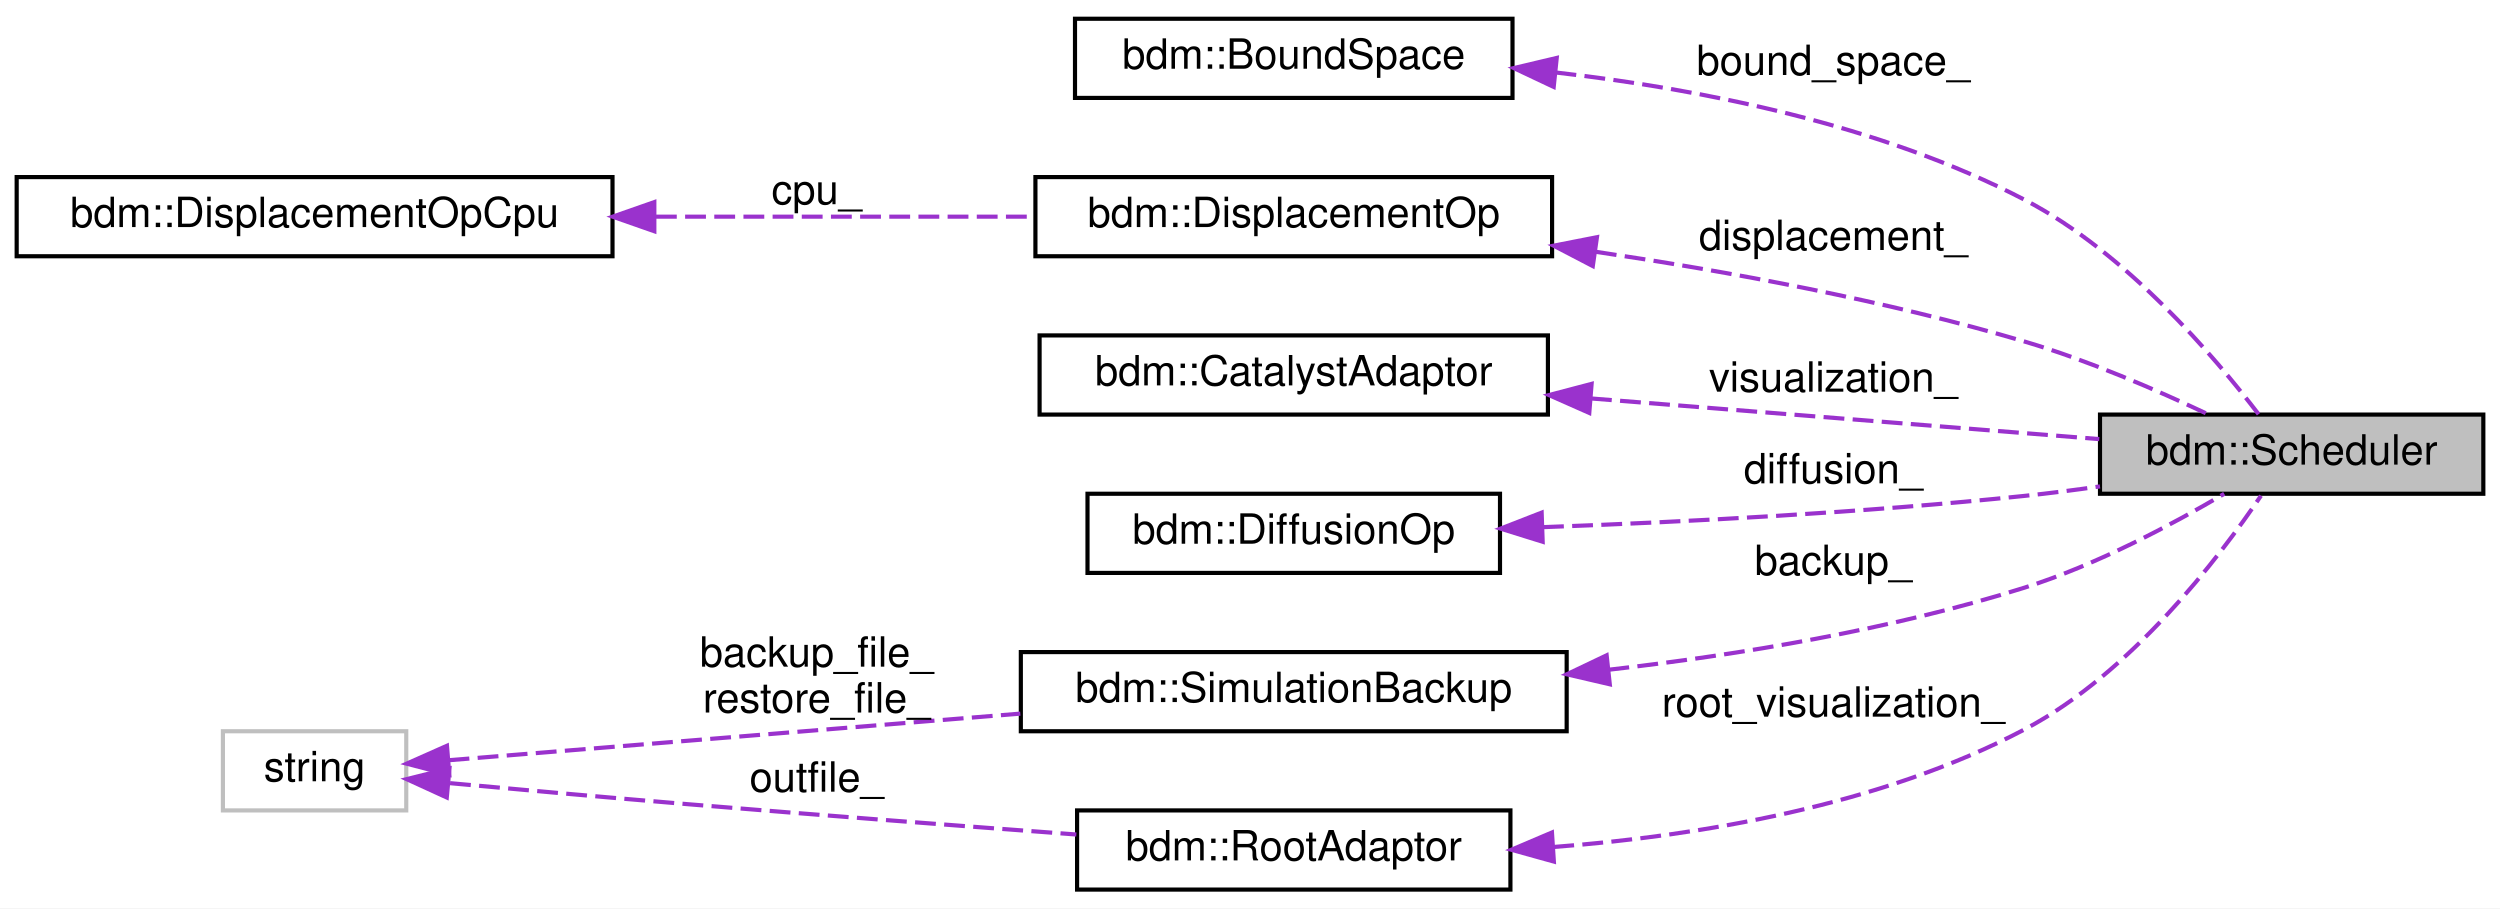
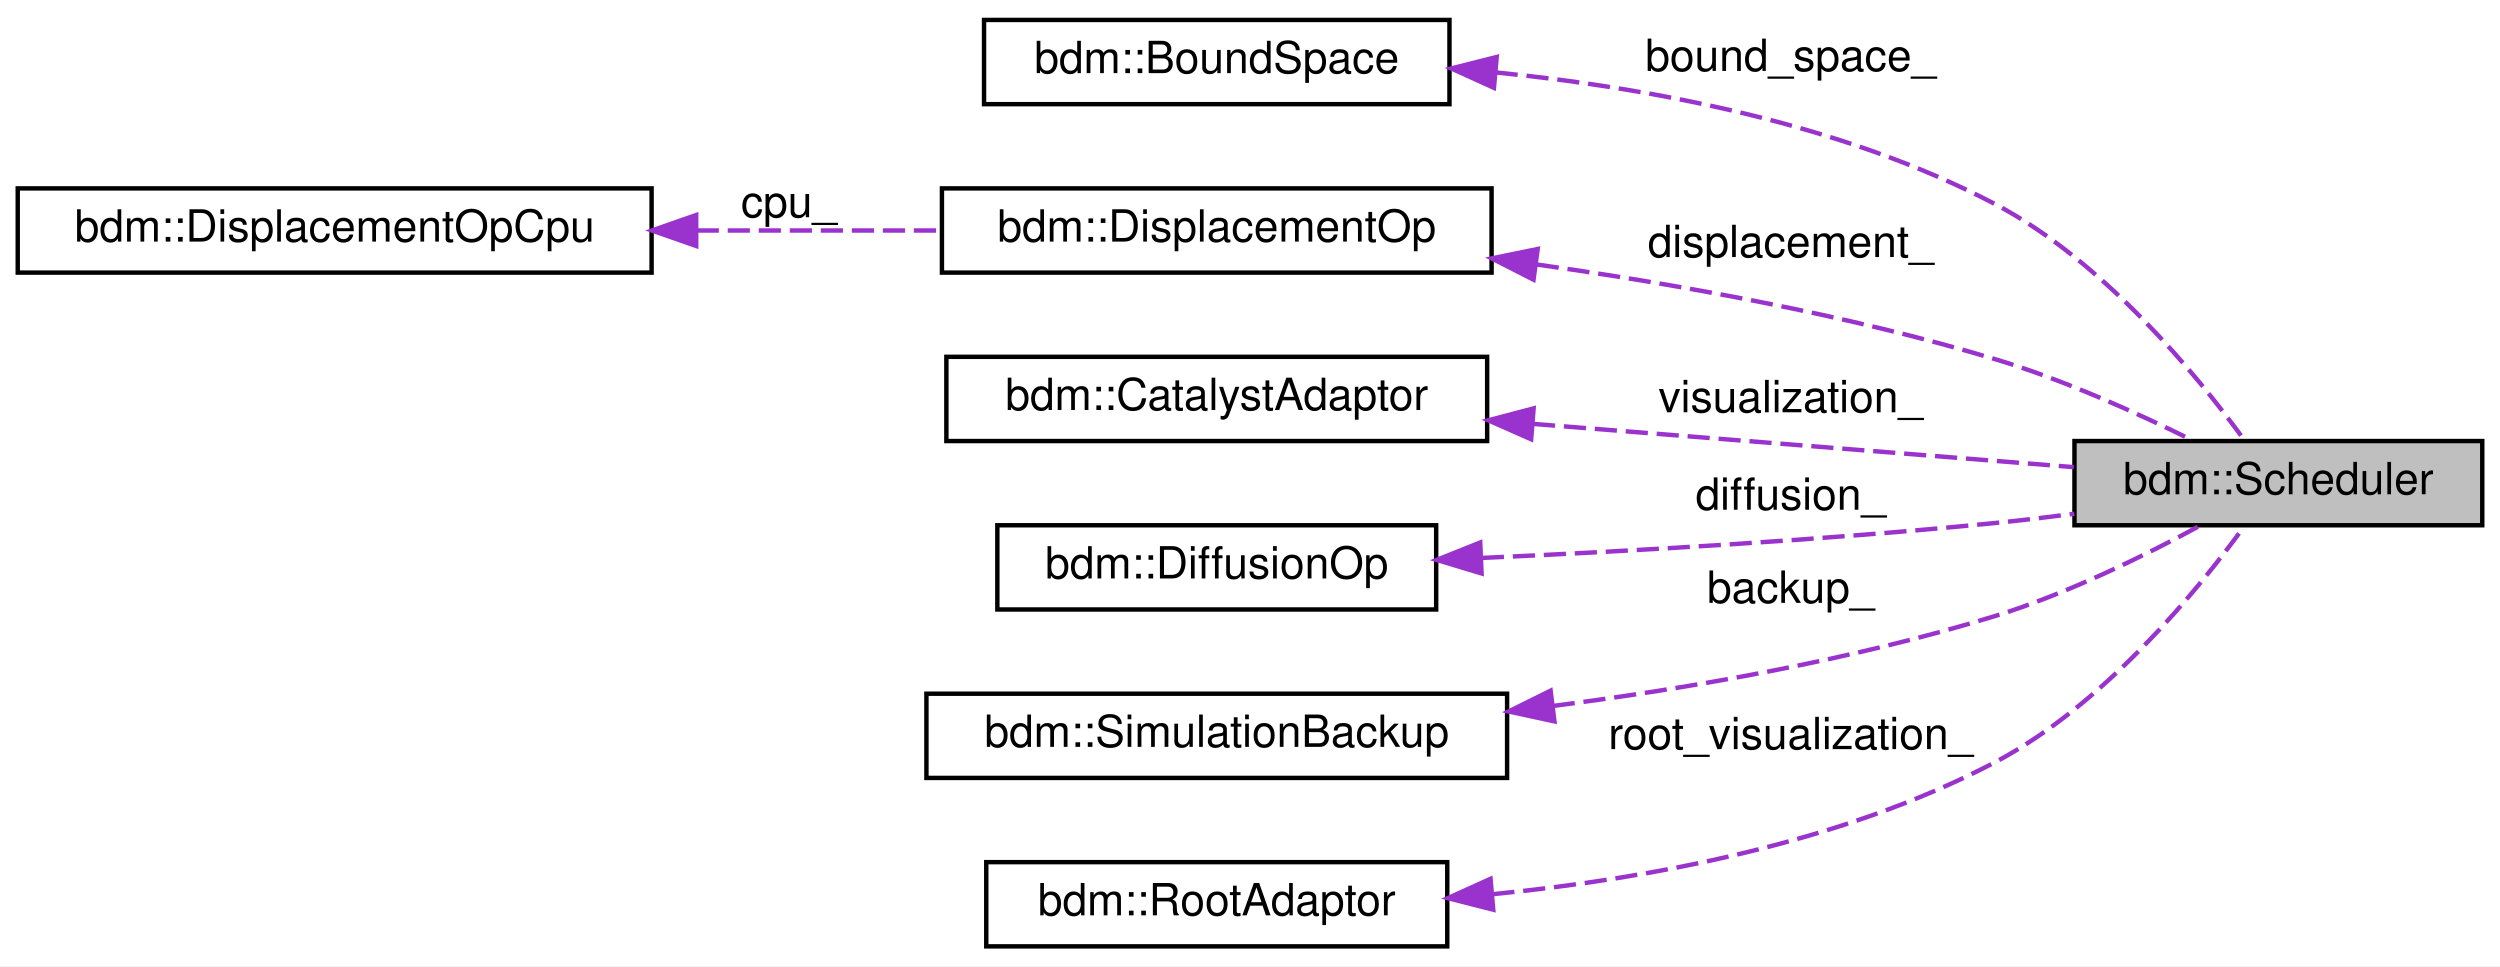
- <svg xmlns="http://www.w3.org/2000/svg" xmlns:xlink="http://www.w3.org/1999/xlink" width="600pt" height="218pt" viewBox="0.00 0.00 600.00 218.00">
+ <svg xmlns="http://www.w3.org/2000/svg" xmlns:xlink="http://www.w3.org/1999/xlink" width="564pt" height="218pt" viewBox="0.00 0.00 564.00 218.00">
  <g id="graph0" class="graph" transform="scale(1 1) rotate(0) translate(4 214)">
-     <polygon fill="white" stroke="none" points="-4,4 -4,-214 596,-214 596,4 -4,4" />
+     <polygon fill="white" stroke="none" points="-4,4 -4,-214 560,-214 560,4 -4,4" />
    <g id="node1" class="node">
-       <polygon fill="#bfbfbf" stroke="black" points="500,-95.5 500,-114.5 592,-114.5 592,-95.5 500,-95.5" />
-       <text text-anchor="middle" x="546" y="-102.5" font-family="Helvetica,sans-Serif" font-size="10.00">bdm::Scheduler</text>
+       <polygon fill="#bfbfbf" stroke="black" points="464,-95.5 464,-114.5 556,-114.5 556,-95.5 464,-95.5" />
+       <text text-anchor="middle" x="510" y="-102.5" font-family="Helvetica,sans-Serif" font-size="10.00">bdm::Scheduler</text>
    </g>
    <g id="node2" class="node">
      <g id="a_node2">
        <a xlink:href="classbdm_1_1BoundSpace.html" target="_top" xlink:title="bdm::BoundSpace">
-           <polygon fill="white" stroke="black" points="254,-190.5 254,-209.5 359,-209.5 359,-190.5 254,-190.5" />
-           <text text-anchor="middle" x="306.5" y="-197.5" font-family="Helvetica,sans-Serif" font-size="10.00">bdm::BoundSpace</text>
+           <polygon fill="white" stroke="black" points="218,-190.5 218,-209.5 323,-209.5 323,-190.5 218,-190.5" />
+           <text text-anchor="middle" x="270.5" y="-197.5" font-family="Helvetica,sans-Serif" font-size="10.00">bdm::BoundSpace</text>
        </a>
      </g>
    </g>
    <g id="edge1" class="edge">
-       <path fill="none" stroke="#9a32cd" stroke-dasharray="5,2" d="M369.326,-196.609C404.052,-192.635 447.256,-184.126 482,-166 506.296,-153.325 527.572,-128.317 538.063,-114.585" />
-       <polygon fill="#9a32cd" stroke="#9a32cd" points="368.888,-193.136 359.306,-197.658 369.616,-200.098 368.888,-193.136" />
-       <text text-anchor="middle" x="436" y="-196" font-family="Helvetica,sans-Serif" font-size="10.00"> bound_space_</text>
+       <path fill="none" stroke="#9a32cd" stroke-dasharray="5,2" d="M333.416,-197.659C368.171,-194.194 411.374,-186.176 446,-168 470.652,-155.06 491.784,-129.17 502.158,-114.939" />
+       <polygon fill="#9a32cd" stroke="#9a32cd" points="333.035,-194.179 323.387,-198.557 333.66,-201.151 333.035,-194.179" />
+       <text text-anchor="middle" x="400" y="-198" font-family="Helvetica,sans-Serif" font-size="10.00"> bound_space_</text>
    </g>
    <g id="node3" class="node">
      <g id="a_node3">
        <a xlink:href="classbdm_1_1DisplacementOp.html" target="_top" xlink:title="Defines the 3D physical interactions between physical objects. ">
-           <polygon fill="white" stroke="black" points="244.5,-152.5 244.5,-171.5 368.5,-171.5 368.5,-152.5 244.5,-152.5" />
-           <text text-anchor="middle" x="306.5" y="-159.5" font-family="Helvetica,sans-Serif" font-size="10.00">bdm::DisplacementOp</text>
+           <polygon fill="white" stroke="black" points="208.5,-152.5 208.5,-171.5 332.5,-171.5 332.5,-152.5 208.5,-152.5" />
+           <text text-anchor="middle" x="270.5" y="-159.5" font-family="Helvetica,sans-Serif" font-size="10.00">bdm::DisplacementOp</text>
        </a>
      </g>
    </g>
    <g id="edge2" class="edge">
-       <path fill="none" stroke="#9a32cd" stroke-dasharray="5,2" d="M379.012,-153.571C410.927,-148.826 448.752,-141.834 482,-132 497.177,-127.511 513.588,-120.399 525.855,-114.601" />
-       <polygon fill="#9a32cd" stroke="#9a32cd" points="378.269,-150.142 368.871,-155.034 379.269,-157.071 378.269,-150.142" />
-       <text text-anchor="middle" x="436" y="-154" font-family="Helvetica,sans-Serif" font-size="10.00"> displacement_</text>
+       <path fill="none" stroke="#9a32cd" stroke-dasharray="5,2" d="M342.695,-154.326C374.702,-149.82 412.689,-142.993 446,-133 461.591,-128.323 478.397,-120.713 490.727,-114.606" />
+       <polygon fill="#9a32cd" stroke="#9a32cd" points="341.964,-150.894 332.526,-155.709 342.907,-157.83 341.964,-150.894" />
+       <text text-anchor="middle" x="400" y="-156" font-family="Helvetica,sans-Serif" font-size="10.00"> displacement_</text>
    </g>
    <g id="node4" class="node">
      <g id="a_node4">
        <a xlink:href="classbdm_1_1DisplacementOpCpu.html" target="_top" xlink:title="bdm::DisplacementOpCpu">
          <polygon fill="white" stroke="black" points="0,-152.5 0,-171.5 143,-171.5 143,-152.5 0,-152.5" />
          <text text-anchor="middle" x="71.5" y="-159.5" font-family="Helvetica,sans-Serif" font-size="10.00">bdm::DisplacementOpCpu</text>
        </a>
      </g>
    </g>
    <g id="edge3" class="edge">
-       <path fill="none" stroke="#9a32cd" stroke-dasharray="5,2" d="M153.426,-162C183.236,-162 216.482,-162 244.269,-162" />
-       <polygon fill="#9a32cd" stroke="#9a32cd" points="153.04,-158.5 143.04,-162 153.04,-165.5 153.04,-158.5" />
-       <text text-anchor="middle" x="192" y="-165" font-family="Helvetica,sans-Serif" font-size="10.00"> cpu_</text>
+       <path fill="none" stroke="#9a32cd" stroke-dasharray="5,2" d="M153.175,-162C171.564,-162 190.809,-162 208.232,-162" />
+       <polygon fill="#9a32cd" stroke="#9a32cd" points="153.065,-158.5 143.065,-162 153.065,-165.5 153.065,-158.5" />
+       <text text-anchor="middle" x="174" y="-165" font-family="Helvetica,sans-Serif" font-size="10.00"> cpu_</text>
    </g>
    <g id="node5" class="node">
      <g id="a_node5">
        <a xlink:href="classbdm_1_1CatalystAdaptor.html" target="_top" xlink:title="False front (to ignore Catalyst in gtests) ">
-           <polygon fill="white" stroke="black" points="245.5,-114.5 245.5,-133.5 367.5,-133.5 367.5,-114.5 245.5,-114.5" />
-           <text text-anchor="middle" x="306.5" y="-121.5" font-family="Helvetica,sans-Serif" font-size="10.00">bdm::CatalystAdaptor</text>
+           <polygon fill="white" stroke="black" points="209.5,-114.5 209.5,-133.5 331.5,-133.5 331.5,-114.5 209.5,-114.5" />
+           <text text-anchor="middle" x="270.5" y="-121.5" font-family="Helvetica,sans-Serif" font-size="10.00">bdm::CatalystAdaptor</text>
        </a>
      </g>
    </g>
    <g id="edge4" class="edge">
-       <path fill="none" stroke="#9a32cd" stroke-dasharray="5,2" d="M377.835,-118.373C417.302,-115.216 465.378,-111.37 499.824,-108.614" />
-       <polygon fill="#9a32cd" stroke="#9a32cd" points="377.427,-114.895 367.738,-119.181 377.986,-121.872 377.427,-114.895" />
-       <text text-anchor="middle" x="436" y="-120" font-family="Helvetica,sans-Serif" font-size="10.00"> visualization_</text>
+       <path fill="none" stroke="#9a32cd" stroke-dasharray="5,2" d="M341.835,-118.373C381.302,-115.216 429.378,-111.37 463.824,-108.614" />
+       <polygon fill="#9a32cd" stroke="#9a32cd" points="341.427,-114.895 331.738,-119.181 341.986,-121.872 341.427,-114.895" />
+       <text text-anchor="middle" x="400" y="-121" font-family="Helvetica,sans-Serif" font-size="10.00"> visualization_</text>
    </g>
    <g id="node6" class="node">
      <g id="a_node6">
        <a xlink:href="classbdm_1_1DiffusionOp.html" target="_top" xlink:title="A class that sets up diffusion grids of the substances in this simulation. ">
-           <polygon fill="white" stroke="black" points="257,-76.5 257,-95.5 356,-95.5 356,-76.5 257,-76.5" />
-           <text text-anchor="middle" x="306.5" y="-83.5" font-family="Helvetica,sans-Serif" font-size="10.00">bdm::DiffusionOp</text>
+           <polygon fill="white" stroke="black" points="221,-76.5 221,-95.5 320,-95.5 320,-76.5 221,-76.5" />
+           <text text-anchor="middle" x="270.5" y="-83.5" font-family="Helvetica,sans-Serif" font-size="10.00">bdm::DiffusionOp</text>
        </a>
      </g>
    </g>
    <g id="edge5" class="edge">
-       <path fill="none" stroke="#9a32cd" stroke-dasharray="5,2" d="M366.323,-87.483C400.215,-88.724 443.585,-90.972 482,-95 487.837,-95.612 493.958,-96.399 499.995,-97.263" />
-       <polygon fill="#9a32cd" stroke="#9a32cd" points="366.24,-83.978 356.124,-87.129 365.997,-90.974 366.24,-83.978" />
-       <text text-anchor="middle" x="436" y="-98" font-family="Helvetica,sans-Serif" font-size="10.00"> diffusion_</text>
+       <path fill="none" stroke="#9a32cd" stroke-dasharray="5,2" d="M330.299,-88.128C364.184,-89.665 407.554,-92.159 446,-96 451.827,-96.582 457.941,-97.309 463.974,-98.096" />
+       <polygon fill="#9a32cd" stroke="#9a32cd" points="330.247,-84.623 320.103,-87.682 329.94,-91.616 330.247,-84.623" />
+       <text text-anchor="middle" x="400" y="-99" font-family="Helvetica,sans-Serif" font-size="10.00"> diffusion_</text>
    </g>
    <g id="node7" class="node">
      <g id="a_node7">
        <a xlink:href="classbdm_1_1SimulationBackup.html" target="_top" xlink:title="bdm::SimulationBackup">
-           <polygon fill="white" stroke="black" points="241,-38.5 241,-57.5 372,-57.5 372,-38.5 241,-38.5" />
-           <text text-anchor="middle" x="306.5" y="-45.5" font-family="Helvetica,sans-Serif" font-size="10.00">bdm::SimulationBackup</text>
+           <polygon fill="white" stroke="black" points="205,-38.5 205,-57.5 336,-57.5 336,-38.5 205,-38.5" />
+           <text text-anchor="middle" x="270.5" y="-45.5" font-family="Helvetica,sans-Serif" font-size="10.00">bdm::SimulationBackup</text>
        </a>
      </g>
    </g>
    <g id="edge6" class="edge">
-       <path fill="none" stroke="#9a32cd" stroke-dasharray="5,2" d="M382.025,-53.255C413.412,-56.852 450.007,-62.888 482,-73 499.195,-78.435 517.415,-88.179 529.814,-95.492" />
-       <polygon fill="#9a32cd" stroke="#9a32cd" points="382.348,-49.77 372.029,-52.171 381.594,-56.729 382.348,-49.77" />
-       <text text-anchor="middle" x="436" y="-76" font-family="Helvetica,sans-Serif" font-size="10.00"> backup_</text>
+       <path fill="none" stroke="#9a32cd" stroke-dasharray="5,2" d="M346.289,-54.728C377.57,-58.781 414.014,-65.142 446,-75 462.439,-80.067 480.025,-88.743 492.427,-95.465" />
+       <polygon fill="#9a32cd" stroke="#9a32cd" points="346.682,-51.25 336.327,-53.492 345.82,-58.197 346.682,-51.25" />
+       <text text-anchor="middle" x="400" y="-78" font-family="Helvetica,sans-Serif" font-size="10.00"> backup_</text>
    </g>
    <g id="node8" class="node">
-       <polygon fill="white" stroke="#bfbfbf" points="49.5,-19.5 49.5,-38.5 93.5,-38.5 93.5,-19.5 49.5,-19.5" />
-       <text text-anchor="middle" x="71.5" y="-26.5" font-family="Helvetica,sans-Serif" font-size="10.00">string</text>
-     </g>
-     <g id="edge7" class="edge">
-       <path fill="none" stroke="#9a32cd" stroke-dasharray="5,2" d="M103.657,-31.541C138.57,-34.388 196.135,-39.082 240.875,-42.73" />
-       <polygon fill="#9a32cd" stroke="#9a32cd" points="103.84,-28.044 93.588,-30.72 103.271,-35.021 103.84,-28.044" />
-       <text text-anchor="middle" x="192" y="-54" font-family="Helvetica,sans-Serif" font-size="10.00"> backup_file_</text>
-       <text text-anchor="middle" x="192" y="-43" font-family="Helvetica,sans-Serif" font-size="10.00">restore_file_</text>
-     </g>
-     <g id="node9" class="node">
-       <g id="a_node9">
+       <g id="a_node8">
        <a xlink:href="classbdm_1_1RootAdaptor.html" target="_top" xlink:title="The class that bridges the simulation code with ROOT Visualization. ">
-           <polygon fill="white" stroke="black" points="254.5,-0.5 254.5,-19.5 358.5,-19.5 358.5,-0.5 254.5,-0.5" />
-           <text text-anchor="middle" x="306.5" y="-7.5" font-family="Helvetica,sans-Serif" font-size="10.00">bdm::RootAdaptor</text>
+           <polygon fill="white" stroke="black" points="218.5,-0.5 218.5,-19.5 322.5,-19.5 322.5,-0.5 218.5,-0.5" />
+           <text text-anchor="middle" x="270.5" y="-7.5" font-family="Helvetica,sans-Serif" font-size="10.00">bdm::RootAdaptor</text>
        </a>
      </g>
    </g>
-     <g id="edge9" class="edge">
-       <path fill="none" stroke="#9a32cd" stroke-dasharray="5,2" d="M104.01,-26.042C120.905,-24.484 142.083,-22.575 161,-21 191.965,-18.422 226.683,-15.771 254.327,-13.718" />
-       <polygon fill="#9a32cd" stroke="#9a32cd" points="103.227,-22.6 93.593,-27.009 103.873,-29.57 103.227,-22.6" />
-       <text text-anchor="middle" x="192" y="-24" font-family="Helvetica,sans-Serif" font-size="10.00"> outfile_</text>
-     </g>
-     <g id="edge8" class="edge">
-       <path fill="none" stroke="#9a32cd" stroke-dasharray="5,2" d="M368.792,-10.719C403.713,-13.38 447.288,-20.633 482,-39 507.483,-52.483 528.574,-80.153 538.639,-95.024" />
-       <polygon fill="#9a32cd" stroke="#9a32cd" points="368.927,-7.221 358.72,-10.06 368.47,-14.206 368.927,-7.221" />
-       <text text-anchor="middle" x="436" y="-42" font-family="Helvetica,sans-Serif" font-size="10.00"> root_visualization_</text>
+     <g id="edge7" class="edge">
+       <path fill="none" stroke="#9a32cd" stroke-dasharray="5,2" d="M332.67,-12.267C367.551,-15.692 411.126,-23.694 446,-42 470.652,-54.941 491.784,-80.83 502.158,-95.061" />
+       <polygon fill="#9a32cd" stroke="#9a32cd" points="332.88,-8.772 322.611,-11.381 332.266,-15.745 332.88,-8.772" />
+       <text text-anchor="middle" x="400" y="-45" font-family="Helvetica,sans-Serif" font-size="10.00"> root_visualization_</text>
    </g>
  </g>
</svg>
